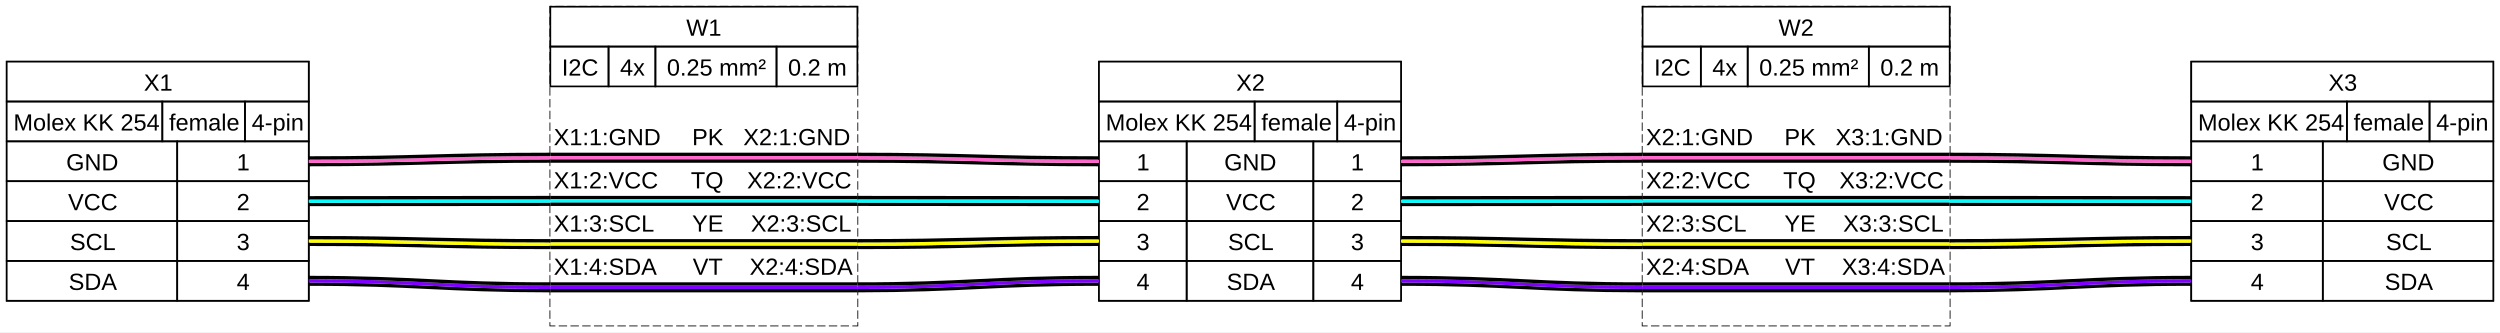
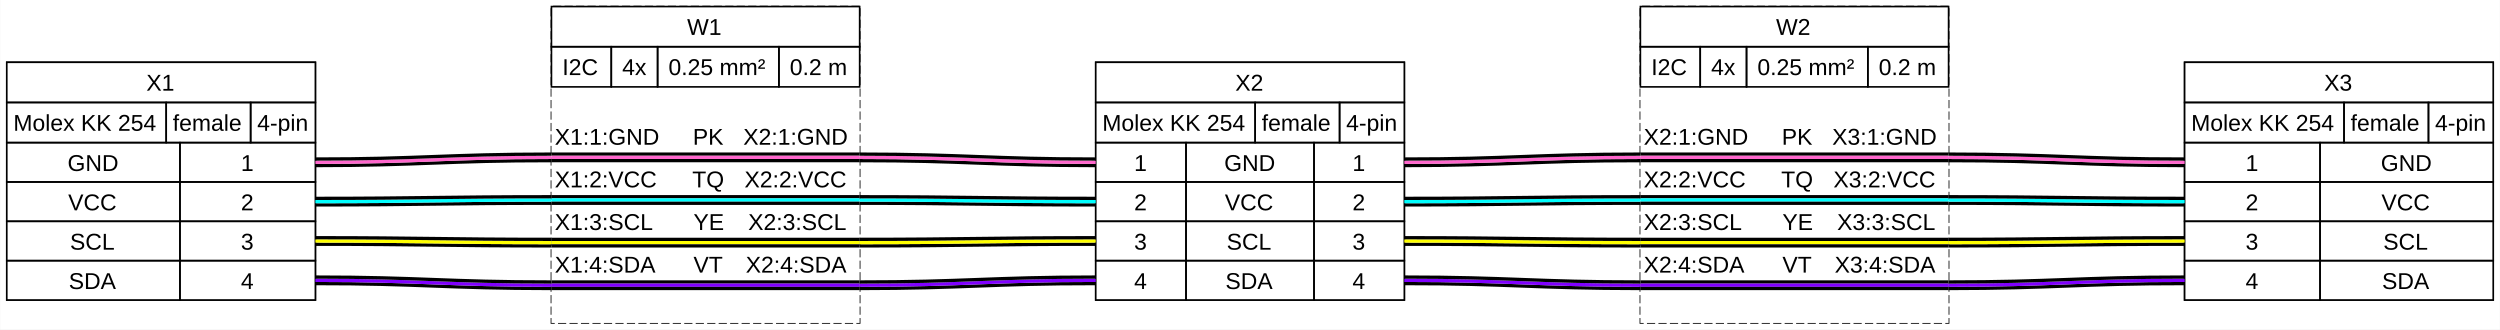
- <svg xmlns="http://www.w3.org/2000/svg" width="1490pt" height="198pt" viewBox="0.00 0.00 1490.00 198.00">
-   <g id="graph0" class="graph" transform="scale(1 1) rotate(0) translate(4 194)">
-     <polygon fill="#ffffff" stroke="none" points="-4,4 -4,-194 1486,-194 1486,4 -4,4" />
+ <svg xmlns="http://www.w3.org/2000/svg" width="1525pt" height="201pt" viewBox="0.00 0.00 1524.73 201.00">
+   <g id="graph0" class="graph" transform="scale(1 1) rotate(0) translate(4 197)">
+     <polygon fill="#ffffff" stroke="none" points="-4,4 -4,-197 1520.73,-197 1520.73,4 -4,4" />
    <g id="node1" class="node">
-       <polygon fill="#ffffff" stroke="black" points="180,-157.25 0,-157.25 0,-14.75 180,-14.75 180,-157.25" />
-       <polygon fill="#ffffff" stroke="none" points="0,-14.75 0,-157.25 180,-157.25 180,-14.75 0,-14.75" />
-       <polygon fill="none" stroke="black" points="0,-133.5 0,-157.25 180,-157.25 180,-133.5 0,-133.5" />
-       <text text-anchor="start" x="81.75" y="-139.95" font-family="arial" font-size="14.00">X1</text>
-       <polygon fill="none" stroke="black" points="0,-109.75 0,-133.5 92.75,-133.5 92.75,-109.75 0,-109.75" />
-       <text text-anchor="start" x="4" y="-116.2" font-family="arial" font-size="14.00">Molex KK 254</text>
-       <polygon fill="none" stroke="black" points="92.75,-109.75 92.75,-133.5 142,-133.5 142,-109.75 92.75,-109.75" />
-       <text text-anchor="start" x="96.75" y="-116.2" font-family="arial" font-size="14.00">female</text>
-       <polygon fill="none" stroke="black" points="142,-109.75 142,-133.5 180,-133.5 180,-109.75 142,-109.75" />
-       <text text-anchor="start" x="146" y="-116.2" font-family="arial" font-size="14.00">4-pin</text>
-       <polygon fill="none" stroke="black" points="0,-86 0,-109.75 101.62,-109.75 101.62,-86 0,-86" />
-       <text text-anchor="start" x="35.44" y="-92.45" font-family="arial" font-size="14.00">GND</text>
-       <polygon fill="none" stroke="black" points="101.62,-86 101.62,-109.75 180,-109.75 180,-86 101.62,-86" />
-       <text text-anchor="start" x="137.06" y="-92.45" font-family="arial" font-size="14.00">1</text>
-       <polygon fill="none" stroke="black" points="0,-62.25 0,-86 101.62,-86 101.62,-62.25 0,-62.25" />
-       <text text-anchor="start" x="36.56" y="-68.7" font-family="arial" font-size="14.00">VCC</text>
-       <polygon fill="none" stroke="black" points="101.62,-62.25 101.62,-86 180,-86 180,-62.25 101.62,-62.25" />
-       <text text-anchor="start" x="137.06" y="-68.7" font-family="arial" font-size="14.00">2</text>
-       <polygon fill="none" stroke="black" points="0,-38.5 0,-62.25 101.62,-62.25 101.62,-38.5 0,-38.5" />
-       <text text-anchor="start" x="37.69" y="-44.95" font-family="arial" font-size="14.00">SCL</text>
-       <polygon fill="none" stroke="black" points="101.62,-38.5 101.62,-62.25 180,-62.25 180,-38.5 101.62,-38.5" />
-       <text text-anchor="start" x="137.06" y="-44.95" font-family="arial" font-size="14.00">3</text>
-       <polygon fill="none" stroke="black" points="0,-14.75 0,-38.5 101.62,-38.5 101.62,-14.75 0,-14.75" />
-       <text text-anchor="start" x="36.94" y="-21.2" font-family="arial" font-size="14.00">SDA</text>
-       <polygon fill="none" stroke="black" points="101.62,-14.75 101.62,-38.5 180,-38.5 180,-14.75 101.62,-14.75" />
-       <text text-anchor="start" x="137.06" y="-21.2" font-family="arial" font-size="14.00">4</text>
+       <polygon fill="#ffffff" stroke="black" points="188.25,-159 0,-159 0,-14 188.25,-14 188.25,-159" />
+       <polygon fill="#ffffff" stroke="none" points="0,-14 0,-159 188.25,-159 188.25,-14 0,-14" />
+       <polygon fill="none" stroke="black" points="0,-134.5 0,-159 188.25,-159 188.25,-134.5 0,-134.5" />
+       <text text-anchor="start" x="85.13" y="-141.7" font-family="arial" font-size="14.00">X1</text>
+       <polygon fill="none" stroke="black" points="0,-110 0,-134.5 97.25,-134.5 97.25,-110 0,-110" />
+       <text text-anchor="start" x="4" y="-117.2" font-family="arial" font-size="14.00">Molex KK 254</text>
+       <polygon fill="none" stroke="black" points="97.25,-110 97.25,-134.5 148.75,-134.5 148.75,-110 97.25,-110" />
+       <text text-anchor="start" x="101.25" y="-117.2" font-family="arial" font-size="14.00">female</text>
+       <polygon fill="none" stroke="black" points="148.75,-110 148.75,-134.5 188.25,-134.5 188.25,-110 148.75,-110" />
+       <text text-anchor="start" x="152.75" y="-117.2" font-family="arial" font-size="14.00">4-pin</text>
+       <polygon fill="none" stroke="black" points="0,-86 0,-110 105.63,-110 105.63,-86 0,-86" />
+       <text text-anchor="start" x="37.06" y="-92.7" font-family="arial" font-size="14.00">GND</text>
+       <polygon fill="none" stroke="black" points="105.63,-86 105.63,-110 188.25,-110 188.25,-86 105.63,-86" />
+       <text text-anchor="start" x="142.81" y="-92.7" font-family="arial" font-size="14.00">1</text>
+       <polygon fill="none" stroke="black" points="0,-62 0,-86 105.63,-86 105.63,-62 0,-62" />
+       <text text-anchor="start" x="37.44" y="-68.7" font-family="arial" font-size="14.00">VCC</text>
+       <polygon fill="none" stroke="black" points="105.63,-62 105.63,-86 188.25,-86 188.25,-62 105.63,-62" />
+       <text text-anchor="start" x="142.81" y="-68.7" font-family="arial" font-size="14.00">2</text>
+       <polygon fill="none" stroke="black" points="0,-38 0,-62 105.63,-62 105.63,-38 0,-38" />
+       <text text-anchor="start" x="38.56" y="-44.7" font-family="arial" font-size="14.00">SCL</text>
+       <polygon fill="none" stroke="black" points="105.63,-38 105.63,-62 188.25,-62 188.25,-38 105.63,-38" />
+       <text text-anchor="start" x="142.81" y="-44.7" font-family="arial" font-size="14.00">3</text>
+       <polygon fill="none" stroke="black" points="0,-14 0,-38 105.63,-38 105.63,-14 0,-14" />
+       <text text-anchor="start" x="37.81" y="-20.7" font-family="arial" font-size="14.00">SDA</text>
+       <polygon fill="none" stroke="black" points="105.63,-14 105.63,-38 188.25,-38 188.25,-14 105.63,-14" />
+       <text text-anchor="start" x="142.81" y="-20.7" font-family="arial" font-size="14.00">4</text>
+     </g>
+     <g id="node2" class="node">
+       <polygon fill="#ffffff" stroke="black" stroke-dasharray="5,2" points="520.25,-193 332.25,-193 332.25,0 520.25,0 520.25,-193" />
+       <polygon fill="#ffffff" stroke="none" points="332.25,0 332.25,-193 520.25,-193 520.25,0 332.25,0" />
+       <polygon fill="none" stroke="black" points="332.25,-168.5 332.25,-193 520.25,-193 520.25,-168.5 332.25,-168.5" />
+       <text text-anchor="start" x="415" y="-175.7" font-family="arial" font-size="14.00">W1</text>
+       <polygon fill="none" stroke="black" points="332.25,-144 332.25,-168.5 368.75,-168.5 368.75,-144 332.25,-144" />
+       <text text-anchor="start" x="338.88" y="-151.2" font-family="arial" font-size="14.00">I2C</text>
+       <polygon fill="none" stroke="black" points="368.75,-144 368.75,-168.5 397,-168.5 397,-144 368.75,-144" />
+       <text text-anchor="start" x="375.38" y="-151.2" font-family="arial" font-size="14.00">4x</text>
+       <polygon fill="none" stroke="black" points="397,-144 397,-168.5 471,-168.5 471,-144 397,-144" />
+       <text text-anchor="start" x="403.63" y="-151.2" font-family="arial" font-size="14.00">0.25 mm²</text>
+       <polygon fill="none" stroke="black" points="471,-144 471,-168.5 520.25,-168.5 520.25,-144 471,-144" />
+       <text text-anchor="start" x="477.63" y="-151.2" font-family="arial" font-size="14.00">0.2 m</text>
+       <text text-anchor="start" x="366.88" y="-128.7" font-family="arial" font-size="14.00"> </text>
+       <text text-anchor="start" x="334.25" y="-108.7" font-family="arial" font-size="14.00"> X1:1:GND</text>
+       <text text-anchor="start" x="406.88" y="-108.7" font-family="arial" font-size="14.00"> </text>
+       <text text-anchor="start" x="418.5" y="-108.7" font-family="arial" font-size="14.00">PK</text>
+       <text text-anchor="start" x="441.88" y="-108.7" font-family="arial" font-size="14.00"> </text>
+       <text text-anchor="start" x="449.25" y="-108.7" font-family="arial" font-size="14.00">X2:1:GND </text>
+       <text text-anchor="start" x="334.25" y="-82.7" font-family="arial" font-size="14.00"> X1:2:VCC</text>
+       <text text-anchor="start" x="406.88" y="-82.7" font-family="arial" font-size="14.00"> </text>
+       <text text-anchor="start" x="418.13" y="-82.7" font-family="arial" font-size="14.00">TQ</text>
+       <text text-anchor="start" x="441.88" y="-82.7" font-family="arial" font-size="14.00"> </text>
+       <text text-anchor="start" x="450" y="-82.7" font-family="arial" font-size="14.00">X2:2:VCC </text>
+       <text text-anchor="start" x="334.25" y="-56.7" font-family="arial" font-size="14.00"> X1:3:SCL</text>
+       <text text-anchor="start" x="406.88" y="-56.7" font-family="arial" font-size="14.00"> </text>
+       <text text-anchor="start" x="418.88" y="-56.7" font-family="arial" font-size="14.00">YE</text>
+       <text text-anchor="start" x="441.88" y="-56.7" font-family="arial" font-size="14.00"> </text>
+       <text text-anchor="start" x="452.25" y="-56.7" font-family="arial" font-size="14.00">X2:3:SCL </text>
+       <text text-anchor="start" x="334.25" y="-30.7" font-family="arial" font-size="14.00"> X1:4:SDA</text>
+       <text text-anchor="start" x="406.88" y="-30.7" font-family="arial" font-size="14.00"> </text>
+       <text text-anchor="start" x="418.88" y="-30.7" font-family="arial" font-size="14.00">VT</text>
+       <text text-anchor="start" x="441.88" y="-30.7" font-family="arial" font-size="14.00"> </text>
+       <text text-anchor="start" x="450.75" y="-30.7" font-family="arial" font-size="14.00">X2:4:SDA </text>
+       <text text-anchor="start" x="366.88" y="-4.7" font-family="arial" font-size="14.00"> </text>
+     </g>
+     <g id="edge1" class="edge">
+       <path fill="none" stroke="#000000" stroke-width="2" d="M188.25,-96C252.63,-96.04 268.61,-99.04 332.25,-99" />
+       <path fill="none" stroke="#ff66cc" stroke-width="2" d="M188.25,-98C252.26,-98 268.24,-101 332.25,-101" />
+       <path fill="none" stroke="#000000" stroke-width="2" d="M188.25,-100C251.89,-99.97 267.87,-102.97 332.25,-103" />
+     </g>
+     <g id="edge2" class="edge">
+       <path fill="none" stroke="#000000" stroke-width="2" d="M188.25,-72C252.38,-72.01 268.38,-73.01 332.25,-73" />
+       <path fill="none" stroke="#00ffff" stroke-width="2" d="M188.25,-74C252.25,-74 268.25,-75 332.25,-75" />
+       <path fill="none" stroke="#000000" stroke-width="2" d="M188.25,-76C252.13,-76 268.13,-77 332.25,-77" />
+     </g>
+     <g id="edge3" class="edge">
+       <path fill="none" stroke="#000000" stroke-width="2" d="M188.25,-48C252.13,-48.01 268.13,-47.01 332.25,-47" />
+       <path fill="none" stroke="#ffff00" stroke-width="2" d="M188.25,-50C252.25,-50 268.25,-49 332.25,-49" />
+       <path fill="none" stroke="#000000" stroke-width="2" d="M188.25,-52C252.38,-52 268.38,-51 332.25,-51" />
+     </g>
+     <g id="edge4" class="edge">
+       <path fill="none" stroke="#000000" stroke-width="2" d="M188.25,-24C251.89,-24.04 267.87,-21.04 332.25,-21" />
+       <path fill="none" stroke="#8000ff" stroke-width="2" d="M188.25,-26C252.26,-26 268.24,-23 332.25,-23" />
+       <path fill="none" stroke="#000000" stroke-width="2" d="M188.25,-28C252.63,-27.97 268.61,-24.97 332.25,-25" />
+     </g>
+     <g id="edge5" class="edge">
+       <path fill="none" stroke="#000000" stroke-width="2" d="M520.25,-103C457.58,-103 394.92,-103 332.25,-103" />
+       <path fill="none" stroke="#ff66cc" stroke-width="2" d="M520.25,-101C457.58,-101 394.92,-101 332.25,-101" />
+       <path fill="none" stroke="#000000" stroke-width="2" d="M520.25,-99C457.58,-99 394.92,-99 332.25,-99" />
+     </g>
+     <g id="edge6" class="edge">
+       <path fill="none" stroke="#000000" stroke-width="2" d="M520.25,-77C457.58,-77 394.92,-77 332.25,-77" />
+       <path fill="none" stroke="#00ffff" stroke-width="2" d="M520.25,-75C457.58,-75 394.92,-75 332.25,-75" />
+       <path fill="none" stroke="#000000" stroke-width="2" d="M520.25,-73C457.58,-73 394.92,-73 332.25,-73" />
+     </g>
+     <g id="edge7" class="edge">
+       <path fill="none" stroke="#000000" stroke-width="2" d="M520.25,-51C457.58,-51 394.92,-51 332.25,-51" />
+       <path fill="none" stroke="#ffff00" stroke-width="2" d="M520.25,-49C457.58,-49 394.92,-49 332.25,-49" />
+       <path fill="none" stroke="#000000" stroke-width="2" d="M520.25,-47C457.58,-47 394.92,-47 332.25,-47" />
+     </g>
+     <g id="edge8" class="edge">
+       <path fill="none" stroke="#000000" stroke-width="2" d="M520.25,-25C457.58,-25 394.92,-25 332.25,-25" />
+       <path fill="none" stroke="#8000ff" stroke-width="2" d="M520.25,-23C457.58,-23 394.92,-23 332.25,-23" />
+       <path fill="none" stroke="#000000" stroke-width="2" d="M520.25,-21C457.58,-21 394.92,-21 332.25,-21" />
+     </g>
+     <g id="node3" class="node">
+       <polygon fill="#ffffff" stroke="black" points="852.51,-159 664.26,-159 664.26,-14 852.51,-14 852.51,-159" />
+       <polygon fill="#ffffff" stroke="none" points="664.26,-14 664.26,-159 852.51,-159 852.51,-14 664.26,-14" />
+       <polygon fill="none" stroke="black" points="664.26,-134.5 664.26,-159 852.51,-159 852.51,-134.5 664.26,-134.5" />
+       <text text-anchor="start" x="749.38" y="-141.7" font-family="arial" font-size="14.00">X2</text>
+       <polygon fill="none" stroke="black" points="664.26,-110 664.26,-134.5 761.51,-134.5 761.51,-110 664.26,-110" />
+       <text text-anchor="start" x="668.26" y="-117.2" font-family="arial" font-size="14.00">Molex KK 254</text>
+       <polygon fill="none" stroke="black" points="761.51,-110 761.51,-134.5 813.01,-134.5 813.01,-110 761.51,-110" />
+       <text text-anchor="start" x="765.51" y="-117.2" font-family="arial" font-size="14.00">female</text>
+       <polygon fill="none" stroke="black" points="813.01,-110 813.01,-134.5 852.51,-134.5 852.51,-110 813.01,-110" />
+       <text text-anchor="start" x="817.01" y="-117.2" font-family="arial" font-size="14.00">4-pin</text>
+       <polygon fill="none" stroke="black" points="664.26,-86 664.26,-110 719.34,-110 719.34,-86 664.26,-86" />
+       <text text-anchor="start" x="687.67" y="-92.7" font-family="arial" font-size="14.00">1</text>
+       <polygon fill="none" stroke="black" points="719.34,-86 719.34,-110 797.42,-110 797.42,-86 719.34,-86" />
+       <text text-anchor="start" x="742.63" y="-92.7" font-family="arial" font-size="14.00">GND</text>
+       <polygon fill="none" stroke="black" points="797.42,-86 797.42,-110 852.51,-110 852.51,-86 797.42,-86" />
+       <text text-anchor="start" x="820.84" y="-92.7" font-family="arial" font-size="14.00">1</text>
+       <polygon fill="none" stroke="black" points="664.26,-62 664.26,-86 719.34,-86 719.34,-62 664.26,-62" />
+       <text text-anchor="start" x="687.67" y="-68.7" font-family="arial" font-size="14.00">2</text>
+       <polygon fill="none" stroke="black" points="719.34,-62 719.34,-86 797.42,-86 797.42,-62 719.34,-62" />
+       <text text-anchor="start" x="743.01" y="-68.7" font-family="arial" font-size="14.00">VCC</text>
+       <polygon fill="none" stroke="black" points="797.42,-62 797.42,-86 852.51,-86 852.51,-62 797.42,-62" />
+       <text text-anchor="start" x="820.84" y="-68.7" font-family="arial" font-size="14.00">2</text>
+       <polygon fill="none" stroke="black" points="664.26,-38 664.26,-62 719.34,-62 719.34,-38 664.26,-38" />
+       <text text-anchor="start" x="687.67" y="-44.7" font-family="arial" font-size="14.00">3</text>
+       <polygon fill="none" stroke="black" points="719.34,-38 719.34,-62 797.42,-62 797.42,-38 719.34,-38" />
+       <text text-anchor="start" x="744.13" y="-44.7" font-family="arial" font-size="14.00">SCL</text>
+       <polygon fill="none" stroke="black" points="797.42,-38 797.42,-62 852.51,-62 852.51,-38 797.42,-38" />
+       <text text-anchor="start" x="820.84" y="-44.7" font-family="arial" font-size="14.00">3</text>
+       <polygon fill="none" stroke="black" points="664.26,-14 664.26,-38 719.34,-38 719.34,-14 664.26,-14" />
+       <text text-anchor="start" x="687.67" y="-20.7" font-family="arial" font-size="14.00">4</text>
+       <polygon fill="none" stroke="black" points="719.34,-14 719.34,-38 797.42,-38 797.42,-14 719.34,-14" />
+       <text text-anchor="start" x="743.38" y="-20.7" font-family="arial" font-size="14.00">SDA</text>
+       <polygon fill="none" stroke="black" points="797.42,-14 797.42,-38 852.51,-38 852.51,-14 797.42,-14" />
+       <text text-anchor="start" x="820.84" y="-20.7" font-family="arial" font-size="14.00">4</text>
+     </g>
+     <g id="edge9" class="edge">
+       <path fill="none" stroke="#000000" stroke-width="2" d="M520.25,-99C583.89,-99.04 599.87,-96.04 664.25,-96" />
+       <path fill="none" stroke="#ff66cc" stroke-width="2" d="M520.25,-101C584.26,-101 600.24,-98 664.25,-98" />
+       <path fill="none" stroke="#000000" stroke-width="2" d="M520.25,-103C584.63,-102.97 600.61,-99.97 664.25,-100" />
+     </g>
+     <g id="edge10" class="edge">
+       <path fill="none" stroke="#000000" stroke-width="2" d="M520.25,-73C584.13,-73.01 600.13,-72.01 664.25,-72" />
+       <path fill="none" stroke="#00ffff" stroke-width="2" d="M520.25,-75C584.25,-75 600.25,-74 664.25,-74" />
+       <path fill="none" stroke="#000000" stroke-width="2" d="M520.25,-77C584.38,-77 600.38,-76 664.25,-76" />
+     </g>
+     <g id="edge11" class="edge">
+       <path fill="none" stroke="#000000" stroke-width="2" d="M520.25,-47C584.38,-47.01 600.38,-48.01 664.25,-48" />
+       <path fill="none" stroke="#ffff00" stroke-width="2" d="M520.25,-49C584.25,-49 600.25,-50 664.25,-50" />
+       <path fill="none" stroke="#000000" stroke-width="2" d="M520.25,-51C584.13,-51 600.13,-52 664.25,-52" />
+     </g>
+     <g id="edge12" class="edge">
+       <path fill="none" stroke="#000000" stroke-width="2" d="M520.25,-21C584.63,-21.04 600.61,-24.04 664.25,-24" />
+       <path fill="none" stroke="#8000ff" stroke-width="2" d="M520.25,-23C584.26,-23 600.24,-26 664.25,-26" />
+       <path fill="none" stroke="#000000" stroke-width="2" d="M520.25,-25C583.89,-24.97 599.87,-27.97 664.25,-28" />
    </g>
    <g id="node4" class="node">
-       <polygon fill="#ffffff" stroke="black" stroke-dasharray="5,2" points="507,-190 324,-190 324,0 507,0 507,-190" />
-       <polygon fill="#ffffff" stroke="none" points="324,0 324,-190 507,-190 507,0 324,0" />
-       <polygon fill="none" stroke="black" points="324,-166.25 324,-190 507,-190 507,-166.25 324,-166.25" />
-       <text text-anchor="start" x="405" y="-172.7" font-family="arial" font-size="14.00">W1</text>
-       <polygon fill="none" stroke="black" points="324,-142.5 324,-166.25 358.69,-166.25 358.69,-142.5 324,-142.5" />
-       <text text-anchor="start" x="330.84" y="-148.95" font-family="arial" font-size="14.00">I2C</text>
-       <polygon fill="none" stroke="black" points="358.69,-142.5 358.69,-166.25 386.62,-166.25 386.62,-142.5 358.69,-142.5" />
-       <text text-anchor="start" x="365.53" y="-148.95" font-family="arial" font-size="14.00">4x</text>
-       <polygon fill="none" stroke="black" points="386.62,-142.5 386.62,-166.25 458.81,-166.25 458.81,-142.5 386.62,-142.5" />
-       <text text-anchor="start" x="393.47" y="-148.95" font-family="arial" font-size="14.00">0.25 mm²</text>
-       <polygon fill="none" stroke="black" points="458.81,-142.5 458.81,-166.25 507,-166.25 507,-142.5 458.81,-142.5" />
-       <text text-anchor="start" x="465.66" y="-148.95" font-family="arial" font-size="14.00">0.2 m</text>
-       <text text-anchor="start" x="357.12" y="-127.2" font-family="arial" font-size="14.00"> </text>
-       <text text-anchor="start" x="326" y="-107.45" font-family="arial" font-size="14.00"> X1:1:GND</text>
-       <text text-anchor="start" x="396" y="-107.45" font-family="arial" font-size="14.00"> </text>
-       <text text-anchor="start" x="408.5" y="-107.45" font-family="arial" font-size="14.00">PK</text>
-       <text text-anchor="start" x="431.25" y="-107.45" font-family="arial" font-size="14.00"> </text>
-       <text text-anchor="start" x="439" y="-107.45" font-family="arial" font-size="14.00">X2:1:GND </text>
-       <polygon fill="#000000" stroke="none" points="324,-101 324,-103 507,-103 507,-101 324,-101" />
-       <polygon fill="#ff66cc" stroke="none" points="324,-99 324,-101 507,-101 507,-99 324,-99" />
-       <polygon fill="#000000" stroke="none" points="324,-97 324,-99 507,-99 507,-97 324,-97" />
-       <text text-anchor="start" x="326" y="-81.7" font-family="arial" font-size="14.00"> X1:2:VCC</text>
-       <text text-anchor="start" x="396" y="-81.7" font-family="arial" font-size="14.00"> </text>
-       <text text-anchor="start" x="407.75" y="-81.7" font-family="arial" font-size="14.00">TQ</text>
-       <text text-anchor="start" x="431.25" y="-81.7" font-family="arial" font-size="14.00"> </text>
-       <text text-anchor="start" x="441.25" y="-81.7" font-family="arial" font-size="14.00">X2:2:VCC </text>
-       <polygon fill="#000000" stroke="none" points="324,-75.25 324,-77.25 507,-77.25 507,-75.25 324,-75.25" />
-       <polygon fill="#00ffff" stroke="none" points="324,-73.25 324,-75.25 507,-75.25 507,-73.25 324,-73.25" />
-       <polygon fill="#000000" stroke="none" points="324,-71.25 324,-73.25 507,-73.25 507,-71.25 324,-71.25" />
-       <text text-anchor="start" x="326" y="-55.95" font-family="arial" font-size="14.00"> X1:3:SCL</text>
-       <text text-anchor="start" x="396" y="-55.95" font-family="arial" font-size="14.00"> </text>
-       <text text-anchor="start" x="408.5" y="-55.95" font-family="arial" font-size="14.00">YE</text>
-       <text text-anchor="start" x="431.25" y="-55.95" font-family="arial" font-size="14.00"> </text>
-       <text text-anchor="start" x="443.5" y="-55.95" font-family="arial" font-size="14.00">X2:3:SCL </text>
-       <polygon fill="#000000" stroke="none" points="324,-49.5 324,-51.5 507,-51.5 507,-49.5 324,-49.5" />
-       <polygon fill="#ffff00" stroke="none" points="324,-47.5 324,-49.5 507,-49.5 507,-47.5 324,-47.5" />
-       <polygon fill="#000000" stroke="none" points="324,-45.5 324,-47.5 507,-47.5 507,-45.5 324,-45.5" />
-       <text text-anchor="start" x="326" y="-30.2" font-family="arial" font-size="14.00"> X1:4:SDA</text>
-       <text text-anchor="start" x="396" y="-30.2" font-family="arial" font-size="14.00"> </text>
-       <text text-anchor="start" x="408.88" y="-30.2" font-family="arial" font-size="14.00">VT</text>
-       <text text-anchor="start" x="431.25" y="-30.2" font-family="arial" font-size="14.00"> </text>
-       <text text-anchor="start" x="442.75" y="-30.2" font-family="arial" font-size="14.00">X2:4:SDA </text>
-       <polygon fill="#000000" stroke="none" points="324,-23.75 324,-25.75 507,-25.75 507,-23.75 324,-23.75" />
-       <polygon fill="#8000ff" stroke="none" points="324,-21.75 324,-23.75 507,-23.75 507,-21.75 324,-21.75" />
-       <polygon fill="#000000" stroke="none" points="324,-19.75 324,-21.75 507,-21.75 507,-19.75 324,-19.75" />
-       <text text-anchor="start" x="357.12" y="-4.45" font-family="arial" font-size="14.00"> </text>
-     </g>
-     <g id="edge1" class="edge">
-       <path fill="none" stroke="#000000" stroke-width="2" d="M180,-95.88C244.27,-95.89 260.26,-98.02 324,-98" />
-       <path fill="none" stroke="#ff66cc" stroke-width="2" d="M180,-97.88C244.01,-97.88 259.99,-100 324,-100" />
-       <path fill="none" stroke="#000000" stroke-width="2" d="M180,-99.87C243.74,-99.86 259.73,-101.98 324,-102" />
-     </g>
-     <g id="edge3" class="edge">
-       <path fill="none" stroke="#000000" stroke-width="2" d="M180,-72.13C244.02,-72.13 260.02,-72.25 324,-72.25" />
-       <path fill="none" stroke="#00ffff" stroke-width="2" d="M180,-74.12C244,-74.12 260,-74.25 324,-74.25" />
-       <path fill="none" stroke="#000000" stroke-width="2" d="M180,-76.12C243.98,-76.12 259.98,-76.25 324,-76.25" />
-     </g>
-     <g id="edge5" class="edge">
-       <path fill="none" stroke="#000000" stroke-width="2" d="M180,-48.38C243.77,-48.39 259.76,-46.51 324,-46.5" />
-       <path fill="none" stroke="#ffff00" stroke-width="2" d="M180,-50.38C244.01,-50.38 259.99,-48.5 324,-48.5" />
-       <path fill="none" stroke="#000000" stroke-width="2" d="M180,-52.37C244.24,-52.36 260.23,-50.49 324,-50.5" />
-     </g>
-     <g id="edge7" class="edge">
-       <path fill="none" stroke="#000000" stroke-width="2" d="M180,-24.63C243.55,-24.68 259.5,-20.81 324,-20.75" />
-       <path fill="none" stroke="#8000ff" stroke-width="2" d="M180,-26.62C244.02,-26.62 259.98,-22.75 324,-22.75" />
-       <path fill="none" stroke="#000000" stroke-width="2" d="M180,-28.62C244.5,-28.57 260.45,-24.69 324,-24.75" />
-     </g>
-     <g id="node2" class="node">
-       <polygon fill="#ffffff" stroke="black" points="831,-157.25 651,-157.25 651,-14.75 831,-14.75 831,-157.25" />
-       <polygon fill="#ffffff" stroke="none" points="651,-14.75 651,-157.25 831,-157.25 831,-14.75 651,-14.75" />
-       <polygon fill="none" stroke="black" points="651,-133.5 651,-157.25 831,-157.25 831,-133.5 651,-133.5" />
-       <text text-anchor="start" x="732.75" y="-139.95" font-family="arial" font-size="14.00">X2</text>
-       <polygon fill="none" stroke="black" points="651,-109.75 651,-133.5 743.75,-133.5 743.75,-109.75 651,-109.75" />
-       <text text-anchor="start" x="655" y="-116.2" font-family="arial" font-size="14.00">Molex KK 254</text>
-       <polygon fill="none" stroke="black" points="743.75,-109.75 743.75,-133.5 793,-133.5 793,-109.75 743.75,-109.75" />
-       <text text-anchor="start" x="747.75" y="-116.2" font-family="arial" font-size="14.00">female</text>
-       <polygon fill="none" stroke="black" points="793,-109.75 793,-133.5 831,-133.5 831,-109.75 793,-109.75" />
-       <text text-anchor="start" x="797" y="-116.2" font-family="arial" font-size="14.00">4-pin</text>
-       <polygon fill="none" stroke="black" points="651,-86 651,-109.75 703.25,-109.75 703.25,-86 651,-86" />
-       <text text-anchor="start" x="673.38" y="-92.45" font-family="arial" font-size="14.00">1</text>
-       <polygon fill="none" stroke="black" points="703.25,-86 703.25,-109.75 778.75,-109.75 778.75,-86 703.25,-86" />
-       <text text-anchor="start" x="725.62" y="-92.45" font-family="arial" font-size="14.00">GND</text>
-       <polygon fill="none" stroke="black" points="778.75,-86 778.75,-109.75 831,-109.75 831,-86 778.75,-86" />
-       <text text-anchor="start" x="801.12" y="-92.45" font-family="arial" font-size="14.00">1</text>
-       <polygon fill="none" stroke="black" points="651,-62.25 651,-86 703.25,-86 703.25,-62.25 651,-62.25" />
-       <text text-anchor="start" x="673.38" y="-68.7" font-family="arial" font-size="14.00">2</text>
-       <polygon fill="none" stroke="black" points="703.25,-62.25 703.25,-86 778.75,-86 778.75,-62.25 703.25,-62.25" />
-       <text text-anchor="start" x="726.75" y="-68.7" font-family="arial" font-size="14.00">VCC</text>
-       <polygon fill="none" stroke="black" points="778.75,-62.25 778.75,-86 831,-86 831,-62.25 778.75,-62.25" />
-       <text text-anchor="start" x="801.12" y="-68.7" font-family="arial" font-size="14.00">2</text>
-       <polygon fill="none" stroke="black" points="651,-38.5 651,-62.25 703.25,-62.25 703.25,-38.5 651,-38.5" />
-       <text text-anchor="start" x="673.38" y="-44.95" font-family="arial" font-size="14.00">3</text>
-       <polygon fill="none" stroke="black" points="703.25,-38.5 703.25,-62.25 778.75,-62.25 778.75,-38.5 703.25,-38.5" />
-       <text text-anchor="start" x="727.88" y="-44.95" font-family="arial" font-size="14.00">SCL</text>
-       <polygon fill="none" stroke="black" points="778.75,-38.5 778.75,-62.25 831,-62.25 831,-38.5 778.75,-38.5" />
-       <text text-anchor="start" x="801.12" y="-44.95" font-family="arial" font-size="14.00">3</text>
-       <polygon fill="none" stroke="black" points="651,-14.75 651,-38.5 703.25,-38.5 703.25,-14.75 651,-14.75" />
-       <text text-anchor="start" x="673.38" y="-21.2" font-family="arial" font-size="14.00">4</text>
-       <polygon fill="none" stroke="black" points="703.25,-14.75 703.25,-38.5 778.75,-38.5 778.75,-14.75 703.25,-14.75" />
-       <text text-anchor="start" x="727.12" y="-21.2" font-family="arial" font-size="14.00">SDA</text>
-       <polygon fill="none" stroke="black" points="778.75,-14.75 778.75,-38.5 831,-38.5 831,-14.75 778.75,-14.75" />
-       <text text-anchor="start" x="801.12" y="-21.2" font-family="arial" font-size="14.00">4</text>
+       <polygon fill="#ffffff" stroke="black" stroke-dasharray="5,2" points="1184.5,-193 996.5,-193 996.5,0 1184.5,0 1184.5,-193" />
+       <polygon fill="#ffffff" stroke="none" points="996.5,0 996.5,-193 1184.5,-193 1184.5,0 996.5,0" />
+       <polygon fill="none" stroke="black" points="996.5,-168.5 996.5,-193 1184.5,-193 1184.5,-168.5 996.5,-168.5" />
+       <text text-anchor="start" x="1079.25" y="-175.7" font-family="arial" font-size="14.00">W2</text>
+       <polygon fill="none" stroke="black" points="996.5,-144 996.5,-168.5 1033,-168.5 1033,-144 996.5,-144" />
+       <text text-anchor="start" x="1003.13" y="-151.2" font-family="arial" font-size="14.00">I2C</text>
+       <polygon fill="none" stroke="black" points="1033,-144 1033,-168.5 1061.25,-168.5 1061.25,-144 1033,-144" />
+       <text text-anchor="start" x="1039.63" y="-151.2" font-family="arial" font-size="14.00">4x</text>
+       <polygon fill="none" stroke="black" points="1061.25,-144 1061.25,-168.5 1135.25,-168.5 1135.25,-144 1061.25,-144" />
+       <text text-anchor="start" x="1067.88" y="-151.2" font-family="arial" font-size="14.00">0.25 mm²</text>
+       <polygon fill="none" stroke="black" points="1135.25,-144 1135.25,-168.5 1184.5,-168.5 1184.5,-144 1135.25,-144" />
+       <text text-anchor="start" x="1141.88" y="-151.2" font-family="arial" font-size="14.00">0.2 m</text>
+       <text text-anchor="start" x="1031.13" y="-128.7" font-family="arial" font-size="14.00"> </text>
+       <text text-anchor="start" x="998.5" y="-108.7" font-family="arial" font-size="14.00"> X2:1:GND</text>
+       <text text-anchor="start" x="1071.13" y="-108.7" font-family="arial" font-size="14.00"> </text>
+       <text text-anchor="start" x="1082.75" y="-108.7" font-family="arial" font-size="14.00">PK</text>
+       <text text-anchor="start" x="1106.13" y="-108.7" font-family="arial" font-size="14.00"> </text>
+       <text text-anchor="start" x="1113.5" y="-108.7" font-family="arial" font-size="14.00">X3:1:GND </text>
+       <text text-anchor="start" x="998.5" y="-82.7" font-family="arial" font-size="14.00"> X2:2:VCC</text>
+       <text text-anchor="start" x="1071.13" y="-82.7" font-family="arial" font-size="14.00"> </text>
+       <text text-anchor="start" x="1082.38" y="-82.7" font-family="arial" font-size="14.00">TQ</text>
+       <text text-anchor="start" x="1106.13" y="-82.7" font-family="arial" font-size="14.00"> </text>
+       <text text-anchor="start" x="1114.25" y="-82.7" font-family="arial" font-size="14.00">X3:2:VCC </text>
+       <text text-anchor="start" x="998.5" y="-56.7" font-family="arial" font-size="14.00"> X2:3:SCL</text>
+       <text text-anchor="start" x="1071.13" y="-56.7" font-family="arial" font-size="14.00"> </text>
+       <text text-anchor="start" x="1083.13" y="-56.7" font-family="arial" font-size="14.00">YE</text>
+       <text text-anchor="start" x="1106.13" y="-56.7" font-family="arial" font-size="14.00"> </text>
+       <text text-anchor="start" x="1116.5" y="-56.7" font-family="arial" font-size="14.00">X3:3:SCL </text>
+       <text text-anchor="start" x="998.5" y="-30.7" font-family="arial" font-size="14.00"> X2:4:SDA</text>
+       <text text-anchor="start" x="1071.13" y="-30.7" font-family="arial" font-size="14.00"> </text>
+       <text text-anchor="start" x="1083.13" y="-30.7" font-family="arial" font-size="14.00">VT</text>
+       <text text-anchor="start" x="1106.13" y="-30.7" font-family="arial" font-size="14.00"> </text>
+       <text text-anchor="start" x="1115" y="-30.7" font-family="arial" font-size="14.00">X3:4:SDA </text>
+       <text text-anchor="start" x="1031.13" y="-4.7" font-family="arial" font-size="14.00"> </text>
+     </g>
+     <g id="edge13" class="edge">
+       <path fill="none" stroke="#000000" stroke-width="2" d="M852.5,-96C916.88,-96.04 932.86,-99.04 996.5,-99" />
+       <path fill="none" stroke="#ff66cc" stroke-width="2" d="M852.5,-98C916.51,-98 932.49,-101 996.5,-101" />
+       <path fill="none" stroke="#000000" stroke-width="2" d="M852.5,-100C916.14,-99.97 932.12,-102.97 996.5,-103" />
+     </g>
+     <g id="edge14" class="edge">
+       <path fill="none" stroke="#000000" stroke-width="2" d="M852.5,-72C916.63,-72.01 932.63,-73.01 996.5,-73" />
+       <path fill="none" stroke="#00ffff" stroke-width="2" d="M852.5,-74C916.5,-74 932.5,-75 996.5,-75" />
+       <path fill="none" stroke="#000000" stroke-width="2" d="M852.5,-76C916.38,-76 932.38,-77 996.5,-77" />
+     </g>
+     <g id="edge15" class="edge">
+       <path fill="none" stroke="#000000" stroke-width="2" d="M852.5,-48C916.38,-48.01 932.38,-47.01 996.5,-47" />
+       <path fill="none" stroke="#ffff00" stroke-width="2" d="M852.5,-50C916.5,-50 932.5,-49 996.5,-49" />
+       <path fill="none" stroke="#000000" stroke-width="2" d="M852.5,-52C916.63,-52 932.63,-51 996.5,-51" />
+     </g>
+     <g id="edge16" class="edge">
+       <path fill="none" stroke="#000000" stroke-width="2" d="M852.5,-24C916.14,-24.04 932.12,-21.04 996.5,-21" />
+       <path fill="none" stroke="#8000ff" stroke-width="2" d="M852.5,-26C916.51,-26 932.49,-23 996.5,-23" />
+       <path fill="none" stroke="#000000" stroke-width="2" d="M852.5,-28C916.88,-27.97 932.86,-24.97 996.5,-25" />
+     </g>
+     <g id="edge17" class="edge">
+       <path fill="none" stroke="#000000" stroke-width="2" d="M1184.5,-103C1121.83,-103 1059.17,-103 996.5,-103" />
+       <path fill="none" stroke="#ff66cc" stroke-width="2" d="M1184.5,-101C1121.83,-101 1059.17,-101 996.5,-101" />
+       <path fill="none" stroke="#000000" stroke-width="2" d="M1184.5,-99C1121.83,-99 1059.17,-99 996.5,-99" />
+     </g>
+     <g id="edge18" class="edge">
+       <path fill="none" stroke="#000000" stroke-width="2" d="M1184.5,-77C1121.83,-77 1059.17,-77 996.5,-77" />
+       <path fill="none" stroke="#00ffff" stroke-width="2" d="M1184.5,-75C1121.83,-75 1059.17,-75 996.5,-75" />
+       <path fill="none" stroke="#000000" stroke-width="2" d="M1184.5,-73C1121.83,-73 1059.17,-73 996.5,-73" />
+     </g>
+     <g id="edge19" class="edge">
+       <path fill="none" stroke="#000000" stroke-width="2" d="M1184.5,-51C1121.83,-51 1059.17,-51 996.5,-51" />
+       <path fill="none" stroke="#ffff00" stroke-width="2" d="M1184.5,-49C1121.83,-49 1059.17,-49 996.5,-49" />
+       <path fill="none" stroke="#000000" stroke-width="2" d="M1184.5,-47C1121.83,-47 1059.17,-47 996.5,-47" />
+     </g>
+     <g id="edge20" class="edge">
+       <path fill="none" stroke="#000000" stroke-width="2" d="M1184.5,-25C1121.83,-25 1059.17,-25 996.5,-25" />
+       <path fill="none" stroke="#8000ff" stroke-width="2" d="M1184.5,-23C1121.83,-23 1059.17,-23 996.5,-23" />
+       <path fill="none" stroke="#000000" stroke-width="2" d="M1184.5,-21C1121.83,-21 1059.17,-21 996.5,-21" />
    </g>
    <g id="node5" class="node">
-       <polygon fill="#ffffff" stroke="black" stroke-dasharray="5,2" points="1158,-190 975,-190 975,0 1158,0 1158,-190" />
-       <polygon fill="#ffffff" stroke="none" points="975,0 975,-190 1158,-190 1158,0 975,0" />
-       <polygon fill="none" stroke="black" points="975,-166.25 975,-190 1158,-190 1158,-166.25 975,-166.25" />
-       <text text-anchor="start" x="1056" y="-172.7" font-family="arial" font-size="14.00">W2</text>
-       <polygon fill="none" stroke="black" points="975,-142.5 975,-166.25 1009.69,-166.25 1009.69,-142.5 975,-142.5" />
-       <text text-anchor="start" x="981.84" y="-148.95" font-family="arial" font-size="14.00">I2C</text>
-       <polygon fill="none" stroke="black" points="1009.69,-142.5 1009.69,-166.25 1037.62,-166.25 1037.62,-142.5 1009.69,-142.5" />
-       <text text-anchor="start" x="1016.53" y="-148.95" font-family="arial" font-size="14.00">4x</text>
-       <polygon fill="none" stroke="black" points="1037.62,-142.5 1037.62,-166.25 1109.81,-166.25 1109.81,-142.5 1037.62,-142.5" />
-       <text text-anchor="start" x="1044.47" y="-148.95" font-family="arial" font-size="14.00">0.25 mm²</text>
-       <polygon fill="none" stroke="black" points="1109.81,-142.5 1109.81,-166.25 1158,-166.25 1158,-142.5 1109.81,-142.5" />
-       <text text-anchor="start" x="1116.66" y="-148.95" font-family="arial" font-size="14.00">0.2 m</text>
-       <text text-anchor="start" x="1008.12" y="-127.2" font-family="arial" font-size="14.00"> </text>
-       <text text-anchor="start" x="977" y="-107.45" font-family="arial" font-size="14.00"> X2:1:GND</text>
-       <text text-anchor="start" x="1047" y="-107.45" font-family="arial" font-size="14.00"> </text>
-       <text text-anchor="start" x="1059.5" y="-107.45" font-family="arial" font-size="14.00">PK</text>
-       <text text-anchor="start" x="1082.25" y="-107.45" font-family="arial" font-size="14.00"> </text>
-       <text text-anchor="start" x="1090" y="-107.45" font-family="arial" font-size="14.00">X3:1:GND </text>
-       <polygon fill="#000000" stroke="none" points="975,-101 975,-103 1158,-103 1158,-101 975,-101" />
-       <polygon fill="#ff66cc" stroke="none" points="975,-99 975,-101 1158,-101 1158,-99 975,-99" />
-       <polygon fill="#000000" stroke="none" points="975,-97 975,-99 1158,-99 1158,-97 975,-97" />
-       <text text-anchor="start" x="977" y="-81.7" font-family="arial" font-size="14.00"> X2:2:VCC</text>
-       <text text-anchor="start" x="1047" y="-81.7" font-family="arial" font-size="14.00"> </text>
-       <text text-anchor="start" x="1058.75" y="-81.7" font-family="arial" font-size="14.00">TQ</text>
-       <text text-anchor="start" x="1082.25" y="-81.7" font-family="arial" font-size="14.00"> </text>
-       <text text-anchor="start" x="1092.25" y="-81.7" font-family="arial" font-size="14.00">X3:2:VCC </text>
-       <polygon fill="#000000" stroke="none" points="975,-75.25 975,-77.25 1158,-77.25 1158,-75.25 975,-75.25" />
-       <polygon fill="#00ffff" stroke="none" points="975,-73.25 975,-75.25 1158,-75.25 1158,-73.25 975,-73.25" />
-       <polygon fill="#000000" stroke="none" points="975,-71.25 975,-73.25 1158,-73.25 1158,-71.25 975,-71.25" />
-       <text text-anchor="start" x="977" y="-55.95" font-family="arial" font-size="14.00"> X2:3:SCL</text>
-       <text text-anchor="start" x="1047" y="-55.95" font-family="arial" font-size="14.00"> </text>
-       <text text-anchor="start" x="1059.5" y="-55.95" font-family="arial" font-size="14.00">YE</text>
-       <text text-anchor="start" x="1082.25" y="-55.95" font-family="arial" font-size="14.00"> </text>
-       <text text-anchor="start" x="1094.5" y="-55.95" font-family="arial" font-size="14.00">X3:3:SCL </text>
-       <polygon fill="#000000" stroke="none" points="975,-49.5 975,-51.5 1158,-51.5 1158,-49.5 975,-49.5" />
-       <polygon fill="#ffff00" stroke="none" points="975,-47.5 975,-49.5 1158,-49.5 1158,-47.5 975,-47.5" />
-       <polygon fill="#000000" stroke="none" points="975,-45.5 975,-47.5 1158,-47.5 1158,-45.5 975,-45.5" />
-       <text text-anchor="start" x="977" y="-30.2" font-family="arial" font-size="14.00"> X2:4:SDA</text>
-       <text text-anchor="start" x="1047" y="-30.2" font-family="arial" font-size="14.00"> </text>
-       <text text-anchor="start" x="1059.88" y="-30.2" font-family="arial" font-size="14.00">VT</text>
-       <text text-anchor="start" x="1082.25" y="-30.2" font-family="arial" font-size="14.00"> </text>
-       <text text-anchor="start" x="1093.75" y="-30.2" font-family="arial" font-size="14.00">X3:4:SDA </text>
-       <polygon fill="#000000" stroke="none" points="975,-23.75 975,-25.75 1158,-25.75 1158,-23.75 975,-23.75" />
-       <polygon fill="#8000ff" stroke="none" points="975,-21.75 975,-23.75 1158,-23.75 1158,-21.75 975,-21.75" />
-       <polygon fill="#000000" stroke="none" points="975,-19.75 975,-21.75 1158,-21.75 1158,-19.75 975,-19.75" />
-       <text text-anchor="start" x="1008.12" y="-4.45" font-family="arial" font-size="14.00"> </text>
-     </g>
-     <g id="edge9" class="edge">
-       <path fill="none" stroke="#000000" stroke-width="2" d="M831,-95.88C895.27,-95.89 911.26,-98.02 975,-98" />
-       <path fill="none" stroke="#ff66cc" stroke-width="2" d="M831,-97.88C895.01,-97.88 910.99,-100 975,-100" />
-       <path fill="none" stroke="#000000" stroke-width="2" d="M831,-99.87C894.74,-99.86 910.73,-101.98 975,-102" />
-     </g>
-     <g id="edge11" class="edge">
-       <path fill="none" stroke="#000000" stroke-width="2" d="M831,-72.13C895.02,-72.13 911.02,-72.25 975,-72.25" />
-       <path fill="none" stroke="#00ffff" stroke-width="2" d="M831,-74.12C895,-74.12 911,-74.25 975,-74.25" />
-       <path fill="none" stroke="#000000" stroke-width="2" d="M831,-76.12C894.98,-76.12 910.98,-76.25 975,-76.25" />
-     </g>
-     <g id="edge13" class="edge">
-       <path fill="none" stroke="#000000" stroke-width="2" d="M831,-48.38C894.77,-48.39 910.76,-46.51 975,-46.5" />
-       <path fill="none" stroke="#ffff00" stroke-width="2" d="M831,-50.38C895.01,-50.38 910.99,-48.5 975,-48.5" />
-       <path fill="none" stroke="#000000" stroke-width="2" d="M831,-52.37C895.24,-52.36 911.23,-50.49 975,-50.5" />
-     </g>
-     <g id="edge15" class="edge">
-       <path fill="none" stroke="#000000" stroke-width="2" d="M831,-24.63C894.55,-24.68 910.5,-20.81 975,-20.75" />
-       <path fill="none" stroke="#8000ff" stroke-width="2" d="M831,-26.62C895.02,-26.62 910.98,-22.75 975,-22.75" />
-       <path fill="none" stroke="#000000" stroke-width="2" d="M831,-28.62C895.5,-28.57 911.45,-24.69 975,-24.75" />
-     </g>
-     <g id="node3" class="node">
-       <polygon fill="#ffffff" stroke="black" points="1482,-157.25 1302,-157.25 1302,-14.75 1482,-14.75 1482,-157.25" />
-       <polygon fill="#ffffff" stroke="none" points="1302,-14.75 1302,-157.25 1482,-157.25 1482,-14.75 1302,-14.75" />
-       <polygon fill="none" stroke="black" points="1302,-133.5 1302,-157.25 1482,-157.25 1482,-133.5 1302,-133.5" />
-       <text text-anchor="start" x="1383.75" y="-139.95" font-family="arial" font-size="14.00">X3</text>
-       <polygon fill="none" stroke="black" points="1302,-109.75 1302,-133.5 1394.75,-133.5 1394.75,-109.75 1302,-109.75" />
-       <text text-anchor="start" x="1306" y="-116.2" font-family="arial" font-size="14.00">Molex KK 254</text>
-       <polygon fill="none" stroke="black" points="1394.75,-109.75 1394.75,-133.5 1444,-133.5 1444,-109.75 1394.75,-109.75" />
-       <text text-anchor="start" x="1398.75" y="-116.2" font-family="arial" font-size="14.00">female</text>
-       <polygon fill="none" stroke="black" points="1444,-109.75 1444,-133.5 1482,-133.5 1482,-109.75 1444,-109.75" />
-       <text text-anchor="start" x="1448" y="-116.2" font-family="arial" font-size="14.00">4-pin</text>
-       <polygon fill="none" stroke="black" points="1302,-86 1302,-109.75 1380.38,-109.75 1380.38,-86 1302,-86" />
-       <text text-anchor="start" x="1337.44" y="-92.45" font-family="arial" font-size="14.00">1</text>
-       <polygon fill="none" stroke="black" points="1380.38,-86 1380.38,-109.75 1482,-109.75 1482,-86 1380.38,-86" />
-       <text text-anchor="start" x="1415.81" y="-92.45" font-family="arial" font-size="14.00">GND</text>
-       <polygon fill="none" stroke="black" points="1302,-62.25 1302,-86 1380.38,-86 1380.38,-62.25 1302,-62.25" />
-       <text text-anchor="start" x="1337.44" y="-68.7" font-family="arial" font-size="14.00">2</text>
-       <polygon fill="none" stroke="black" points="1380.38,-62.25 1380.38,-86 1482,-86 1482,-62.25 1380.38,-62.25" />
-       <text text-anchor="start" x="1416.94" y="-68.7" font-family="arial" font-size="14.00">VCC</text>
-       <polygon fill="none" stroke="black" points="1302,-38.5 1302,-62.25 1380.38,-62.25 1380.38,-38.5 1302,-38.5" />
-       <text text-anchor="start" x="1337.44" y="-44.95" font-family="arial" font-size="14.00">3</text>
-       <polygon fill="none" stroke="black" points="1380.38,-38.5 1380.38,-62.25 1482,-62.25 1482,-38.5 1380.38,-38.5" />
-       <text text-anchor="start" x="1418.06" y="-44.95" font-family="arial" font-size="14.00">SCL</text>
-       <polygon fill="none" stroke="black" points="1302,-14.75 1302,-38.5 1380.38,-38.5 1380.38,-14.75 1302,-14.75" />
-       <text text-anchor="start" x="1337.44" y="-21.2" font-family="arial" font-size="14.00">4</text>
-       <polygon fill="none" stroke="black" points="1380.38,-14.75 1380.38,-38.5 1482,-38.5 1482,-14.75 1380.38,-14.75" />
-       <text text-anchor="start" x="1417.31" y="-21.2" font-family="arial" font-size="14.00">SDA</text>
-     </g>
-     <g id="edge2" class="edge">
-       <path fill="none" stroke="#000000" stroke-width="2" d="M507,-98C570.74,-98.02 586.73,-95.89 651,-95.88" />
-       <path fill="none" stroke="#ff66cc" stroke-width="2" d="M507,-100C571.01,-100 586.99,-97.88 651,-97.88" />
-       <path fill="none" stroke="#000000" stroke-width="2" d="M507,-102C571.27,-101.98 587.26,-99.86 651,-99.87" />
-     </g>
-     <g id="edge4" class="edge">
-       <path fill="none" stroke="#000000" stroke-width="2" d="M507,-72.25C570.98,-72.25 586.98,-72.13 651,-72.13" />
-       <path fill="none" stroke="#00ffff" stroke-width="2" d="M507,-74.25C571,-74.25 587,-74.12 651,-74.12" />
-       <path fill="none" stroke="#000000" stroke-width="2" d="M507,-76.25C571.02,-76.25 587.02,-76.12 651,-76.12" />
-     </g>
-     <g id="edge6" class="edge">
-       <path fill="none" stroke="#000000" stroke-width="2" d="M507,-46.5C571.24,-46.51 587.23,-48.39 651,-48.38" />
-       <path fill="none" stroke="#ffff00" stroke-width="2" d="M507,-48.5C571.01,-48.5 586.99,-50.38 651,-50.38" />
-       <path fill="none" stroke="#000000" stroke-width="2" d="M507,-50.5C570.77,-50.49 586.76,-52.36 651,-52.37" />
-     </g>
-     <g id="edge8" class="edge">
-       <path fill="none" stroke="#000000" stroke-width="2" d="M507,-20.75C571.5,-20.81 587.45,-24.68 651,-24.63" />
-       <path fill="none" stroke="#8000ff" stroke-width="2" d="M507,-22.75C571.02,-22.75 586.98,-26.62 651,-26.62" />
-       <path fill="none" stroke="#000000" stroke-width="2" d="M507,-24.75C570.55,-24.69 586.5,-28.57 651,-28.62" />
-     </g>
-     <g id="edge10" class="edge">
-       <path fill="none" stroke="#000000" stroke-width="2" d="M1158,-98C1221.74,-98.02 1237.73,-95.89 1302,-95.88" />
-       <path fill="none" stroke="#ff66cc" stroke-width="2" d="M1158,-100C1222.01,-100 1237.99,-97.88 1302,-97.88" />
-       <path fill="none" stroke="#000000" stroke-width="2" d="M1158,-102C1222.27,-101.98 1238.26,-99.86 1302,-99.87" />
-     </g>
-     <g id="edge12" class="edge">
-       <path fill="none" stroke="#000000" stroke-width="2" d="M1158,-72.25C1221.98,-72.25 1237.98,-72.13 1302,-72.13" />
-       <path fill="none" stroke="#00ffff" stroke-width="2" d="M1158,-74.25C1222,-74.25 1238,-74.12 1302,-74.12" />
-       <path fill="none" stroke="#000000" stroke-width="2" d="M1158,-76.25C1222.02,-76.25 1238.02,-76.12 1302,-76.12" />
-     </g>
-     <g id="edge14" class="edge">
-       <path fill="none" stroke="#000000" stroke-width="2" d="M1158,-46.5C1222.24,-46.51 1238.23,-48.39 1302,-48.38" />
-       <path fill="none" stroke="#ffff00" stroke-width="2" d="M1158,-48.5C1222.01,-48.5 1237.99,-50.38 1302,-50.38" />
-       <path fill="none" stroke="#000000" stroke-width="2" d="M1158,-50.5C1221.77,-50.49 1237.76,-52.36 1302,-52.37" />
-     </g>
-     <g id="edge16" class="edge">
-       <path fill="none" stroke="#000000" stroke-width="2" d="M1158,-20.75C1222.5,-20.81 1238.45,-24.68 1302,-24.63" />
-       <path fill="none" stroke="#8000ff" stroke-width="2" d="M1158,-22.75C1222.02,-22.75 1237.98,-26.62 1302,-26.62" />
-       <path fill="none" stroke="#000000" stroke-width="2" d="M1158,-24.75C1221.55,-24.69 1237.5,-28.57 1302,-28.62" />
+       <polygon fill="#ffffff" stroke="black" points="1516.73,-159 1328.47,-159 1328.47,-14 1516.73,-14 1516.73,-159" />
+       <polygon fill="#ffffff" stroke="none" points="1328.48,-14 1328.48,-159 1516.73,-159 1516.73,-14 1328.48,-14" />
+       <polygon fill="none" stroke="black" points="1328.48,-134.5 1328.48,-159 1516.73,-159 1516.73,-134.5 1328.48,-134.5" />
+       <text text-anchor="start" x="1413.6" y="-141.7" font-family="arial" font-size="14.00">X3</text>
+       <polygon fill="none" stroke="black" points="1328.48,-110 1328.48,-134.5 1425.73,-134.5 1425.73,-110 1328.48,-110" />
+       <text text-anchor="start" x="1332.48" y="-117.2" font-family="arial" font-size="14.00">Molex KK 254</text>
+       <polygon fill="none" stroke="black" points="1425.73,-110 1425.73,-134.5 1477.23,-134.5 1477.23,-110 1425.73,-110" />
+       <text text-anchor="start" x="1429.73" y="-117.2" font-family="arial" font-size="14.00">female</text>
+       <polygon fill="none" stroke="black" points="1477.23,-110 1477.23,-134.5 1516.73,-134.5 1516.73,-110 1477.23,-110" />
+       <text text-anchor="start" x="1481.23" y="-117.2" font-family="arial" font-size="14.00">4-pin</text>
+       <polygon fill="none" stroke="black" points="1328.48,-86 1328.48,-110 1411.1,-110 1411.1,-86 1328.48,-86" />
+       <text text-anchor="start" x="1365.66" y="-92.7" font-family="arial" font-size="14.00">1</text>
+       <polygon fill="none" stroke="black" points="1411.1,-86 1411.1,-110 1516.73,-110 1516.73,-86 1411.1,-86" />
+       <text text-anchor="start" x="1448.16" y="-92.7" font-family="arial" font-size="14.00">GND</text>
+       <polygon fill="none" stroke="black" points="1328.48,-62 1328.48,-86 1411.1,-86 1411.1,-62 1328.48,-62" />
+       <text text-anchor="start" x="1365.66" y="-68.7" font-family="arial" font-size="14.00">2</text>
+       <polygon fill="none" stroke="black" points="1411.1,-62 1411.1,-86 1516.73,-86 1516.73,-62 1411.1,-62" />
+       <text text-anchor="start" x="1448.54" y="-68.7" font-family="arial" font-size="14.00">VCC</text>
+       <polygon fill="none" stroke="black" points="1328.48,-38 1328.48,-62 1411.1,-62 1411.1,-38 1328.48,-38" />
+       <text text-anchor="start" x="1365.66" y="-44.7" font-family="arial" font-size="14.00">3</text>
+       <polygon fill="none" stroke="black" points="1411.1,-38 1411.1,-62 1516.73,-62 1516.73,-38 1411.1,-38" />
+       <text text-anchor="start" x="1449.66" y="-44.7" font-family="arial" font-size="14.00">SCL</text>
+       <polygon fill="none" stroke="black" points="1328.48,-14 1328.48,-38 1411.1,-38 1411.1,-14 1328.48,-14" />
+       <text text-anchor="start" x="1365.66" y="-20.7" font-family="arial" font-size="14.00">4</text>
+       <polygon fill="none" stroke="black" points="1411.1,-14 1411.1,-38 1516.73,-38 1516.73,-14 1411.1,-14" />
+       <text text-anchor="start" x="1448.91" y="-20.7" font-family="arial" font-size="14.00">SDA</text>
+     </g>
+     <g id="edge21" class="edge">
+       <path fill="none" stroke="#000000" stroke-width="2" d="M1184.5,-99C1248.13,-99.04 1264.13,-96.04 1328.5,-96" />
+       <path fill="none" stroke="#ff66cc" stroke-width="2" d="M1184.5,-101C1248.5,-101 1264.5,-98 1328.5,-98" />
+       <path fill="none" stroke="#000000" stroke-width="2" d="M1184.5,-103C1248.87,-102.97 1264.87,-99.97 1328.5,-100" />
+     </g>
+     <g id="edge22" class="edge">
+       <path fill="none" stroke="#000000" stroke-width="2" d="M1184.5,-73C1248.38,-73.01 1264.38,-72.01 1328.5,-72" />
+       <path fill="none" stroke="#00ffff" stroke-width="2" d="M1184.5,-75C1248.5,-75 1264.5,-74 1328.5,-74" />
+       <path fill="none" stroke="#000000" stroke-width="2" d="M1184.5,-77C1248.63,-77 1264.63,-76 1328.5,-76" />
+     </g>
+     <g id="edge23" class="edge">
+       <path fill="none" stroke="#000000" stroke-width="2" d="M1184.5,-47C1248.63,-47.01 1264.63,-48.01 1328.5,-48" />
+       <path fill="none" stroke="#ffff00" stroke-width="2" d="M1184.5,-49C1248.5,-49 1264.5,-50 1328.5,-50" />
+       <path fill="none" stroke="#000000" stroke-width="2" d="M1184.5,-51C1248.38,-51 1264.38,-52 1328.5,-52" />
+     </g>
+     <g id="edge24" class="edge">
+       <path fill="none" stroke="#000000" stroke-width="2" d="M1184.5,-21C1248.87,-21.04 1264.87,-24.04 1328.5,-24" />
+       <path fill="none" stroke="#8000ff" stroke-width="2" d="M1184.5,-23C1248.5,-23 1264.5,-26 1328.5,-26" />
+       <path fill="none" stroke="#000000" stroke-width="2" d="M1184.5,-25C1248.13,-24.97 1264.13,-27.97 1328.5,-28" />
    </g>
  </g>
</svg>
